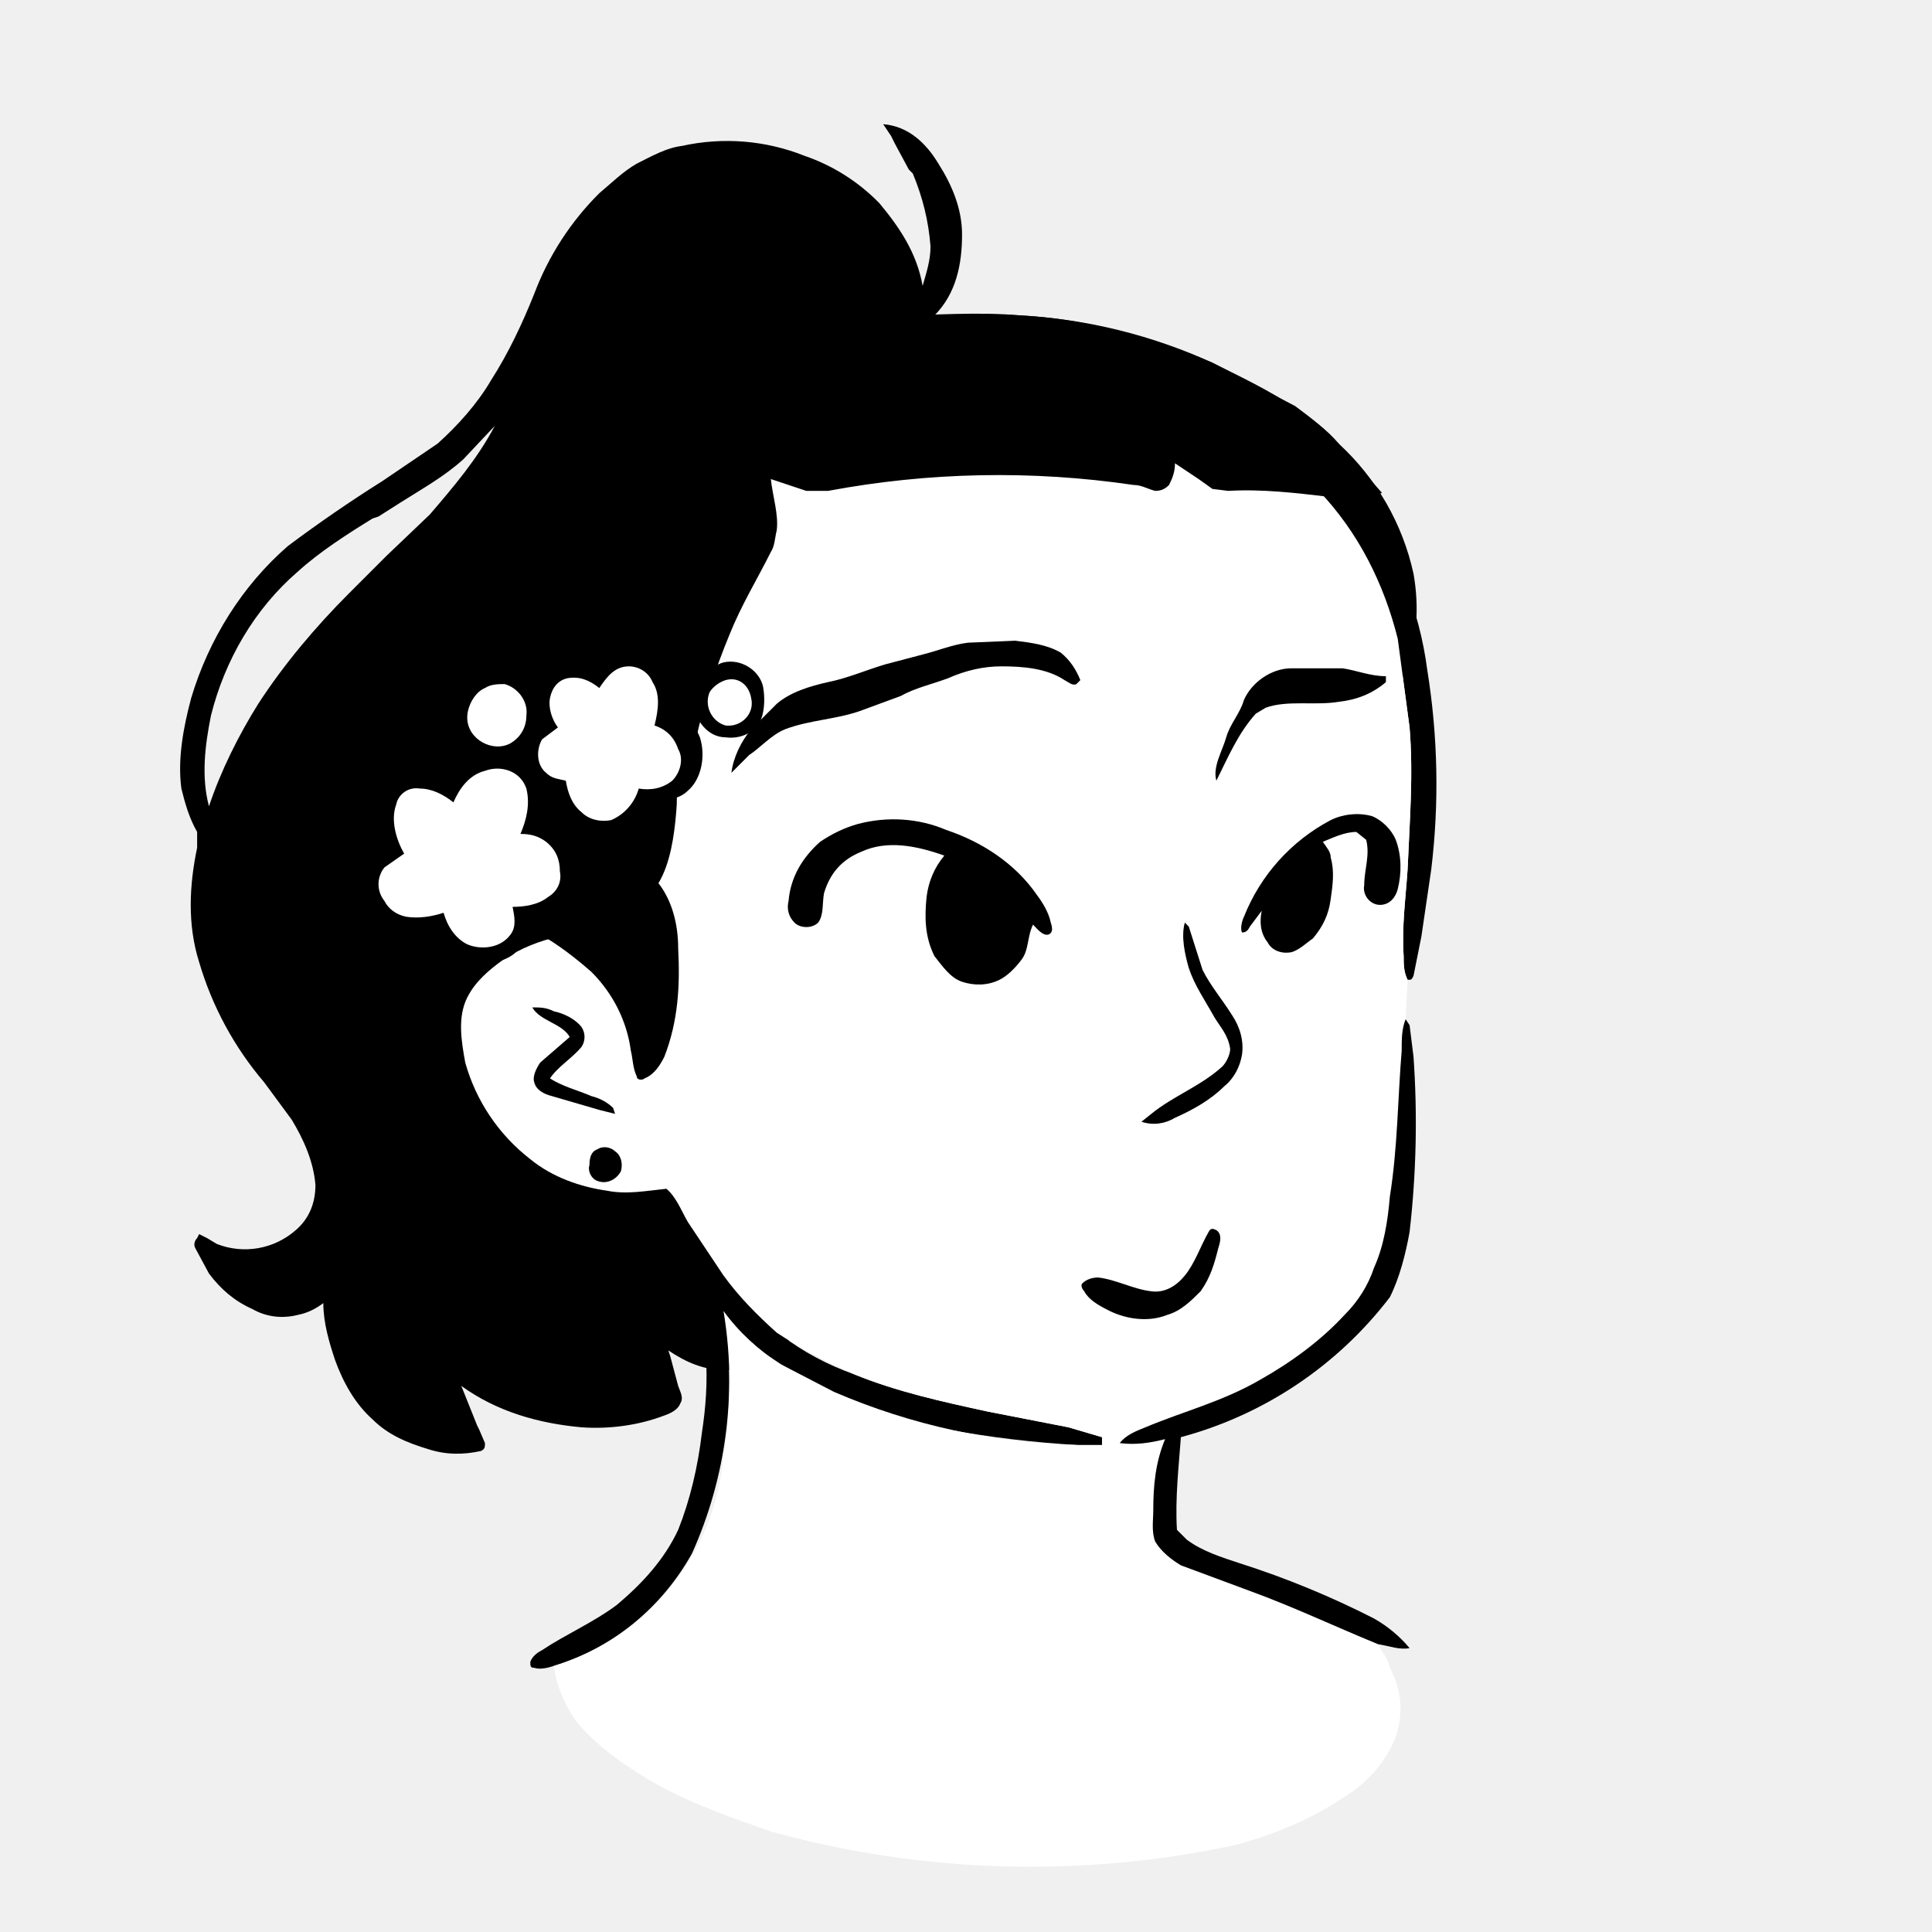
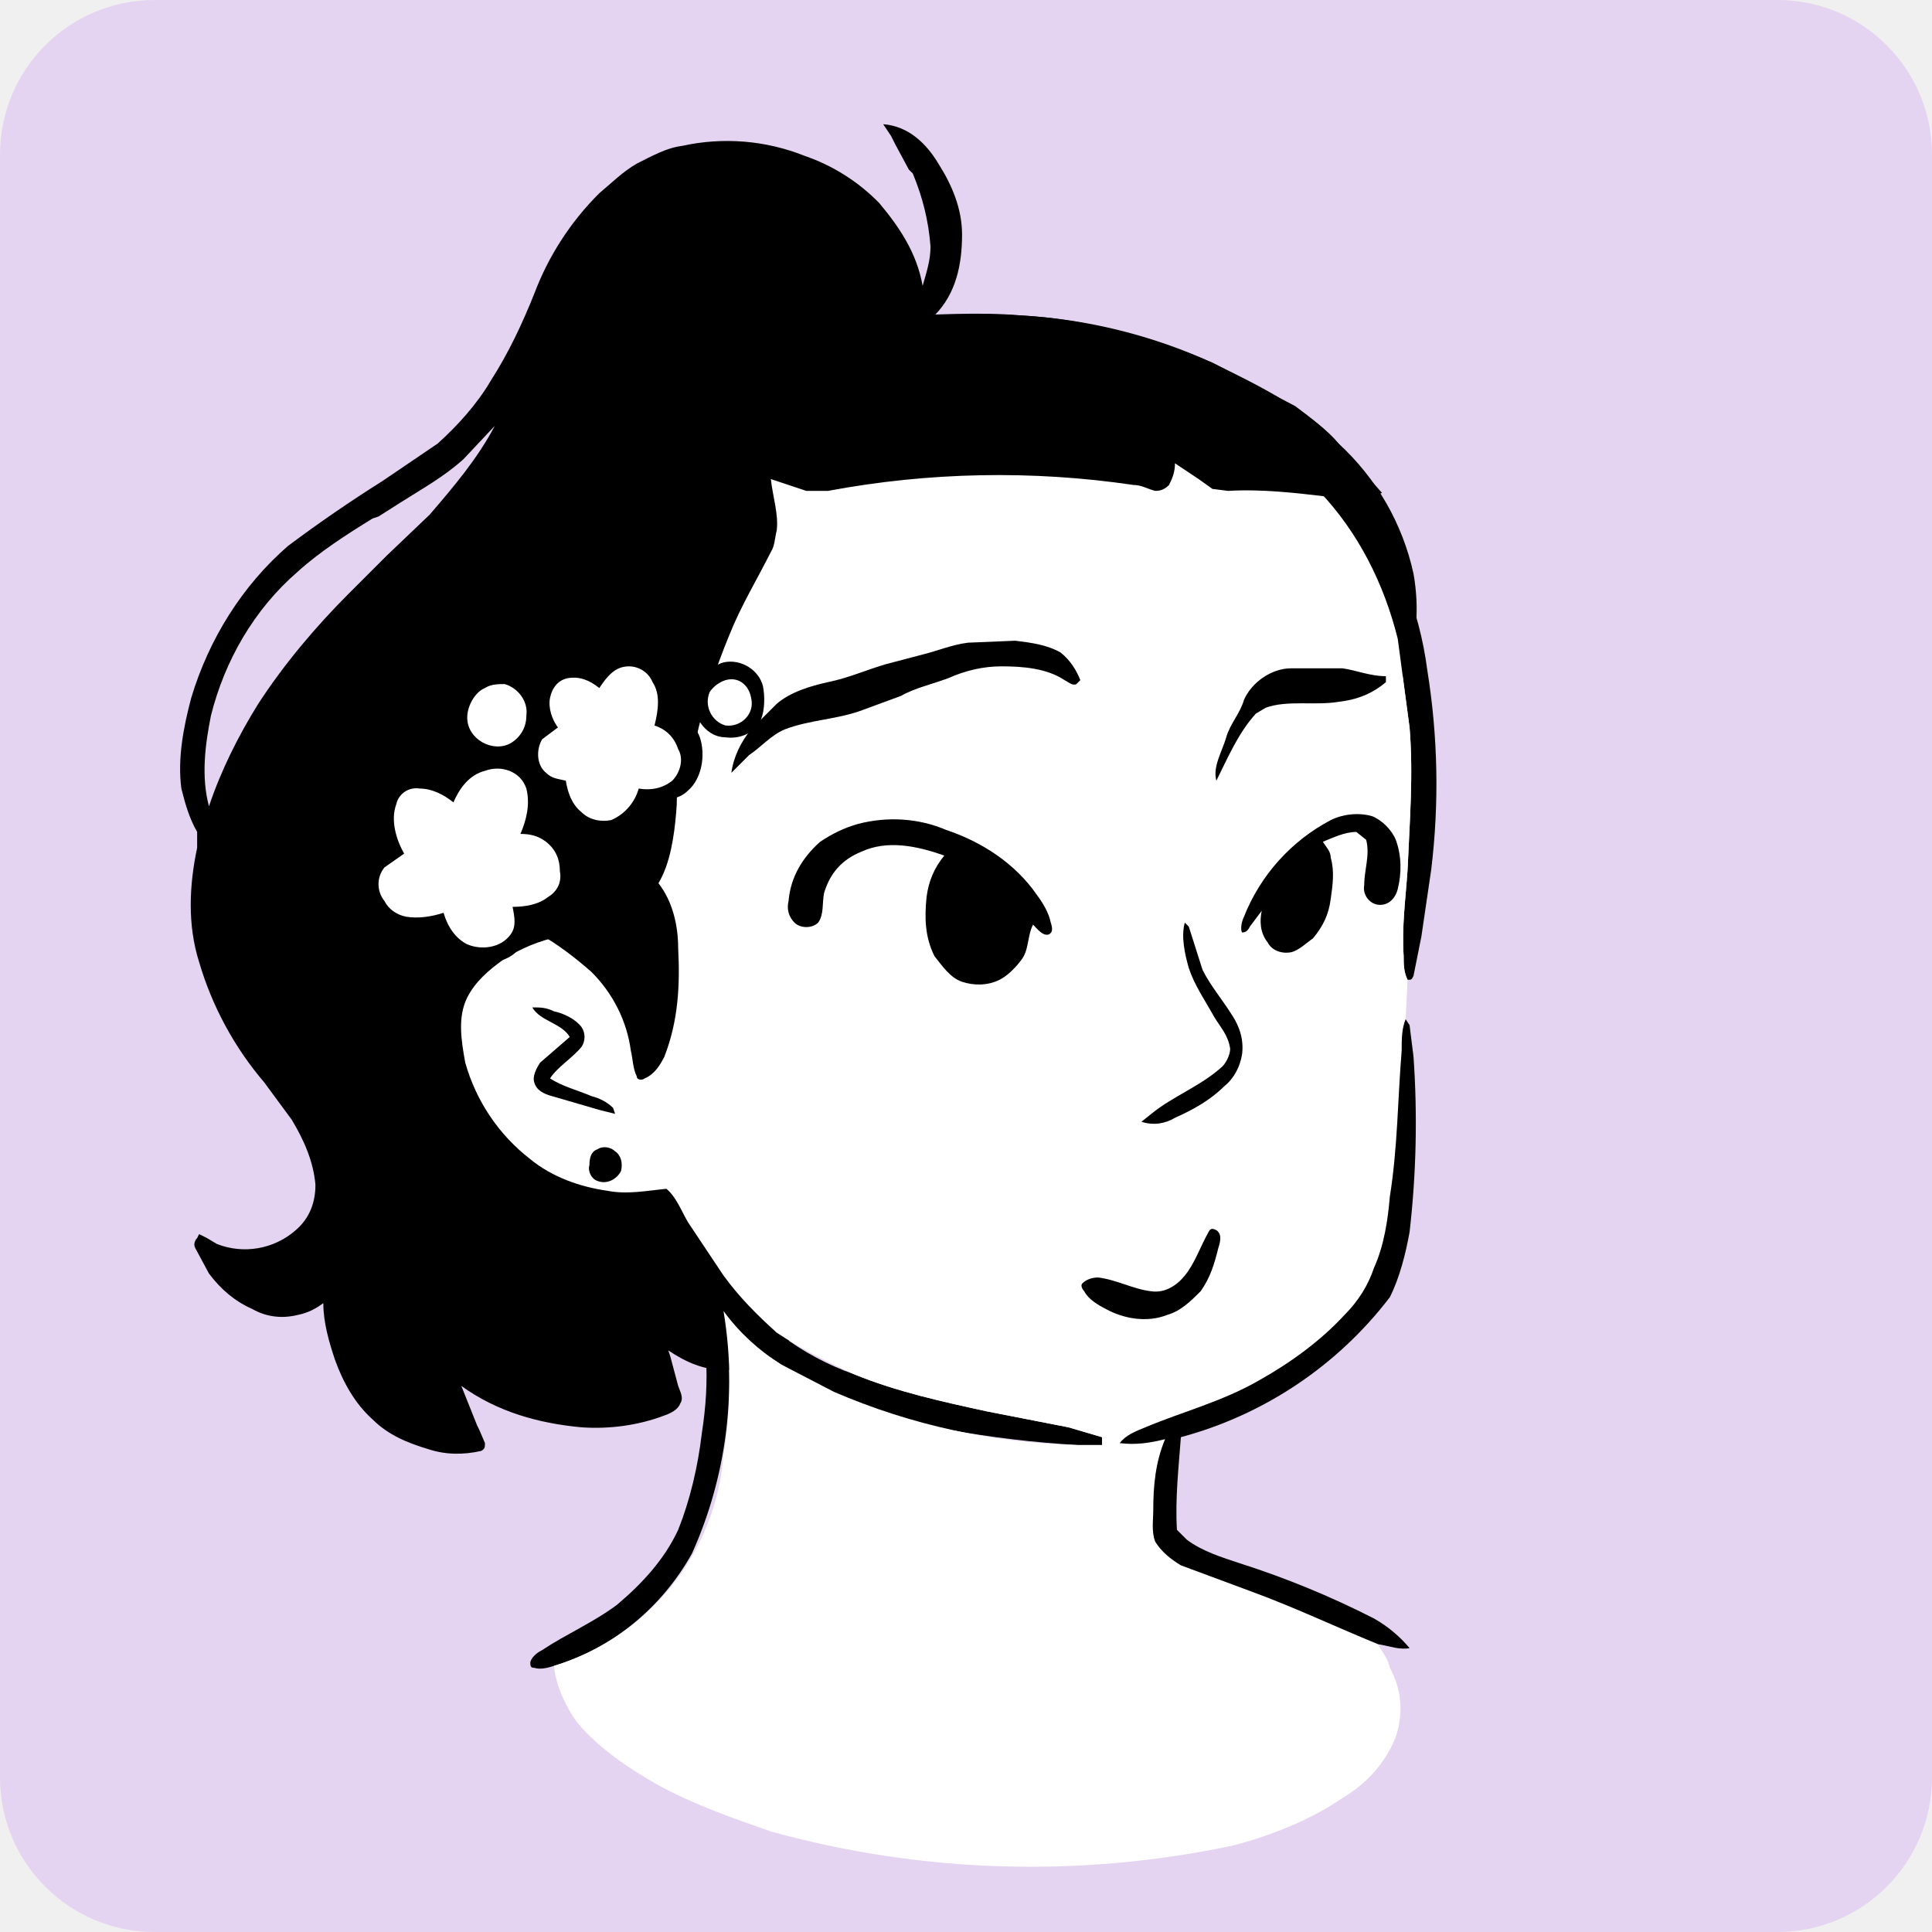
<svg xmlns="http://www.w3.org/2000/svg" viewBox="0 0 980 980" fill="none" shape-rendering="auto">
  <mask id="viewboxMask">
-     <rect width="980" height="980" rx="0" ry="0" x="0" y="0" fill="#fff" />
+     <rect width="980" height="980" rx="78.4" ry="78.4" x="0" y="0" fill="#fff" />
  </mask>
  <g mask="url(#viewboxMask)">
+     <rect fill="#e5d4f1" width="980" height="980" x="0" y="0" />
    <g transform="translate(10 -60)">
      <path fill-rule="evenodd" clip-rule="evenodd" d="M466 143c-6-10-15-19-28-20l4 6 2 4 7 13 2 2c5 12 8 24 9 37 0 7-2 13-4 20-3-17-12-30-22-42a97 97 0 0 0-38-24 106 106 0 0 0-62-5c-8 1-15 5-23 9-7 4-13 10-19 15a143 143 0 0 0-33 51c-6 15-13 30-22 44-7 12-17 23-27 32l-28 19a715 715 0 0 0-48 33c-23 20-40 47-49 77-4 15-7 31-5 46 2 8 4 15 8 22v8c-4 19-5 39 1 58a166 166 0 0 0 33 61l14 19c6 10 11 21 12 33 0 9-3 17-10 23a39 39 0 0 1-40 7l-5-3-4-2-1 2c-1 1-2 3-1 5l7 13c6 8 13 14 22 18 7 4 15 5 23 3 5-1 9-3 13-6 0 10 3 20 6 29 4 11 10 22 19 30 8 8 18 12 28 15 9 3 18 3 27 1 2-1 2-2 2-4l-3-7-1-2-8-20c18 13 39 19 61 21 14 1 29-1 42-6 3-1 7-3 8-6 2-3 0-6-1-9l-4-15-1-3c9 6 18 10 29 10 12 0 25-5 32-15l3-1a541 541 0 0 0-31-129 322 322 0 0 0-25-52l-2-6c0-15-2-32-11-44 7-11 8-25 9-37 0-10 0-20-5-29l4-1 8-1c2-1 3-4 4-6a350 350 0 0 1 30-80l7-14c2-3 2-6 3-10v-4l-2-14-1-9 20 6h10a532 532 0 0 1 153-4l7 2 5 2c2 0 5-1 6-3 3-3 4-7 5-11l3 2 9 7 7 4a62 62 0 0 0 14 1l16 16 1 1a403 403 0 0 1 54 79c4 3 9 1 11-3 7-16 8-34 5-51a126 126 0 0 0-38-66c-6-7-14-13-22-19l-42-22c-21-9-43-16-65-20-25-5-50-5-76-4 11-11 14-26 14-41 0-13-5-25-12-36ZM208 321c12-14 24-28 33-45l-16 17c-10 9-21 15-32 22l-11 7-3 1c-13 8-27 17-38 27-22 19-37 45-44 73-3 15-5 31-1 46 6-18 15-36 25-52 13-20 29-39 46-56l19-19 22-21Z" fill="#000000" />
      <path d="M495 234c28 1 56 6 84 15a201 201 0 0 1 100 65c19 25 31 55 35 86a361 361 0 0 1 2 101l-5 34-4 20c-1 2-1 2-3 2-2-4-2-8-2-12-1-15 1-29 2-44 1-24 3-48 1-72l-6-45c-7-28-20-54-40-75-18-18-40-33-63-43-22-9-44-15-67-19-18-3-36-4-54-4a277 277 0 0 0-128 29c-13 9-25 20-35 32a276 276 0 0 0-55 139c-1 24 0 47 8 70l7 15 12 1 1 3c-3 2-7 2-11 3-10 2-20 6-29 12-7 5-14 11-18 19-5 10-3 22-1 33 5 19 17 37 33 49 11 9 25 14 39 16 10 2 20 0 30-1 5 4 8 12 11 17l18 27a136 136 0 0 0 66 50c22 9 45 14 68 19l41 8 17 5v4h-12a535 535 0 0 1-67-8 255 255 0 0 1-84-33c-11-7-21-16-29-27a214 214 0 0 1-16 123c-15 27-40 48-70 57-3 1-7 2-10 1-2 0-2-1-2-3 1-3 4-5 6-6 12-8 26-14 38-23 13-11 24-23 31-38 6-15 10-32 12-49 2-13 3-26 2-40l-4-38-18-36-19 4a88 88 0 0 1-75-38 93 93 0 0 1-20-58c0-9 3-18 8-25s12-13 19-17c5-4 12-6 18-8l-9-24c-5-22-5-45-2-67a292 292 0 0 1 63-149c9-10 18-19 29-26 7-4 14-5 20-9 43-19 90-25 137-22Z" fill="#000" />
      <path d="M475 243a276 276 0 0 1 121 23c23 10 45 25 63 43 20 21 33 47 40 75l6 45c2 24 0 48-1 72-1 15-3 29-2 44 0 4 0 8 2 12l-1 20c-2 5-2 10-2 16-2 24-2 49-6 74-1 12-3 25-8 36-3 9-8 17-15 24-12 13-27 24-43 33-19 11-39 16-58 24-5 2-10 4-13 8 8 1 15 0 23-2-5 12-6 24-6 36 0 5-1 11 1 16 3 5 8 9 13 12l35 13c22 8 43 18 65 27 2 4 5 7 6 12 6 11 7 23 3 35-5 13-15 24-27 31-16 11-36 19-55 24a494 494 0 0 1-235-7c-20-7-40-14-58-24-14-8-29-18-40-31-6-8-11-19-12-29a122 122 0 0 0 86-107c4-24 4-49 0-73 8 11 18 20 29 27l27 14a331 331 0 0 0 124 27h12v-4l-17-5-41-8c-23-5-46-10-68-19-13-6-27-13-39-21-10-9-19-18-27-29l-18-27c-3-5-6-13-11-17-10 1-20 3-30 1-14-2-28-7-39-16a94 94 0 0 1-33-49c-2-11-4-23 1-33 4-8 11-14 18-19 9-6 19-10 29-12 4-1 8-1 11-3l-1-3-12-1-7-15c-8-23-9-46-7-70a276 276 0 0 1 54-139c10-12 22-23 35-32a277 277 0 0 1 128-30Z" fill="#ffffff" />
      <path d="M260 571c4 0 7 0 11 2 5 1 11 4 14 8 2 3 2 7 0 10-5 6-12 10-16 16 6 4 14 6 21 9 4 1 8 3 11 6l1 3-8-2-24-7c-4-1-8-3-9-7-1-3 1-7 3-10l15-13c-4-7-15-8-19-15ZM703 577l2 3 2 16a483 483 0 0 1-2 89c-2 11-5 23-10 33a198 198 0 0 1-106 71c-1 14-3 31-2 47l5 5c8 6 18 9 27 12a451 451 0 0 1 68 28c7 4 13 9 18 15-5 1-10-1-16-2-22-9-43-19-65-27l-35-13c-5-3-10-7-13-12-2-5-1-11-1-16 0-12 1-24 6-36-8 2-15 3-23 2 3-4 8-6 13-8 19-8 39-13 58-24 16-9 31-20 43-33 7-7 12-15 15-24 5-11 7-24 8-36 4-25 4-50 6-74 0-6 0-11 2-16Z" fill="#000" />
      <path d="M686 474c5 2 10 7 12 12 3 8 3 17 1 25-1 4-4 8-9 8s-9-5-8-10c0-8 3-15 1-23l-5-4c-6 0-12 3-17 5 2 3 4 5 4 8 2 7 1 14 0 21-1 8-4 14-9 20-3 2-7 6-11 7-5 1-10-1-12-5-4-5-4-11-3-16l-6 8c-1 2-2 3-4 3-1-2 0-6 1-8a95 95 0 0 1 44-49c6-3 14-4 21-2ZM470 481c18 6 35 17 46 33 3 4 6 9 7 14 1 3 1 5-1 6-3 1-6-3-8-5-3 6-2 13-6 18-3 4-7 8-11 10-6 3-13 3-19 1s-10-8-14-13c-5-10-5-20-4-30 1-8 4-15 9-21-14-5-29-8-42-2-10 4-16 11-19 21-1 5 0 11-3 15-3 3-9 3-12 0s-4-7-3-11c1-12 7-22 16-30 6-4 12-7 19-9 15-4 31-3 45 3Z" fill="#000000" />
      <path d="M505 385c8 1 16 2 23 6 5 4 8 9 10 14l-2 2c-2 1-4-1-6-2-9-6-21-7-32-7-9 0-18 2-27 6-8 3-17 5-24 9l-19 7c-13 5-27 5-40 10-7 3-12 9-18 13l-9 9c1-8 5-16 10-22l13-13c7-6 17-9 26-11 10-2 19-6 29-9l19-5c8-2 15-5 23-6l24-1ZM671 399c7 1 14 4 22 4v3c-7 6-15 9-24 10-12 2-26-1-37 3l-5 3c-9 10-14 22-20 34-2-7 3-15 5-22s7-12 9-19c4-9 14-16 24-16h26Z" fill="#000000" />
      <path d="M293 643c3-2 7-1 9 1 3 2 4 6 3 10-2 4-7 7-12 5-3-1-5-5-4-8 0-4 1-7 4-8Z" fill="#000000" />
      <path d="m591 528 2 2 7 22c4 8 10 15 15 23 4 6 6 13 5 20-1 6-4 12-9 16-7 7-16 12-25 16-5 3-11 4-17 2l5-4c11-9 25-14 36-24 2-2 4-6 4-9-1-7-5-11-8-16-5-9-10-16-13-25-2-7-4-16-2-23Z" fill="#000000" />
      <path d="M607 684c3 2 2 6 1 9-2 8-4 15-9 22-5 5-10 10-17 12-10 4-22 2-31-3-4-2-9-5-11-9-1-1-2-3-1-4 2-2 5-3 8-3 9 1 18 6 27 7 7 1 13-3 17-8 5-6 8-15 12-22 1-2 2-2 4-1Z" fill="#000000" />
      <path d="M508 220a271 271 0 0 1 97 24c14 7 29 14 42 23 8 5 16 11 22 18l22 25c-9 4-18 3-27 2-17-2-34-4-51-3l-8-1-7-5-12-8c0 4-1 7-3 11-2 2-4 3-7 3-4-1-7-3-11-3a470 470 0 0 0-155 3h-11l-18-6c1 9 4 18 3 26-1 4-1 8-3 11-7 14-15 27-21 42-7 17-13 35-17 53 0 2-1 4-3 5l-12 2c5 9 6 20 5 30-1 12-3 26-9 36 7 9 10 21 10 33 1 19 0 37-7 55-2 4-5 9-10 11-1 1-4 1-4-1-2-4-2-9-3-13-2-15-9-29-20-40-8-7-17-14-26-19-6-2-11-4-16-8l-6-8c-12-32-16-67-12-101a285 285 0 0 1 37-113c10-16 22-30 35-43 10-9 20-17 31-23l14-5 32-11 19-2h43c23 0 44-2 67 0Z" fill="#000000" />
    </g>
    <g transform="translate(10 -60)">
      <path d="M357 396c9-2 18 4 20 12 1 5 1 12-1 17-3 7-11 10-18 9-9 0-16-9-16-18 0-4 2-7 3-11 3-4 8-8 12-9Z" fill="#000000" />
      <path d="M358 405c7-2 12 3 13 9 2 8-5 15-13 14-7-2-11-10-8-17 2-3 5-5 8-6Z" fill="#fff" />
      <path fill-rule="evenodd" clip-rule="evenodd" d="M326 398c-2-4-5-7-9-9-5-1-10 1-14 3-4 1-7 4-9 7-11-4-23 0-30 10-3-4-6-7-10-9-3-1-6 0-9 1l-4 1c-6 1-12 3-16 9-4 7-4 16 0 23 2 5 6 8 11 10-7 1-13 5-17 11l-2-1-9-3c-6 0-12 2-17 6-4 4-8 8-10 13-2 7-1 13 1 20-9 8-13 21-6 32 4 7 10 9 17 11 5 1 11 1 16-1 2 6 6 12 11 15 6 3 14 4 21 1 5-1 10-3 13-8 3-3 3-8 4-12 5-2 9-3 13-7 5-4 9-10 10-16s0-12-2-17c-3-6-9-10-15-12 1-5 2-9 1-14l6 2c2 6 4 11 8 15 7 5 15 7 23 6 6 0 11-4 14-9 2-3 3-7 3-11h1c7 1 14 1 19-4 7-6 9-18 6-27-3-8-9-11-17-14 2-7 2-15-2-22Zm-70 51 2-10-10 6 8 4Z" fill="#000000" />
      <path d="M236 409c3-2 7-2 10-2 7 2 12 9 11 16 0 6-3 11-8 14-9 5-22-2-22-13 0-6 4-13 9-15ZM309 398c5 0 10 3 12 8 4 6 3 14 1 22 6 2 10 6 12 12 3 5 1 12-3 16-5 4-11 5-17 4-2 7-7 13-14 16-5 1-11 0-15-4-5-4-7-10-8-16-4-1-7-1-10-4-5-4-5-12-2-17l8-6c-3-4-5-10-4-15s4-9 9-10c6-1 11 1 16 5 4-6 8-11 15-11ZM257 460c2 8 0 16-3 23 5 0 9 1 13 4 5 4 7 9 7 15 1 5-1 10-6 13-5 4-12 5-18 5 1 5 2 10-1 14-5 7-15 8-22 5-6-3-10-9-12-16-6 2-13 3-19 2-5-1-9-4-11-8-4-5-4-12 0-17l10-7c-4-7-7-17-4-25 1-5 6-9 12-8 6 0 12 3 17 7 3-7 8-14 16-16 8-3 18 0 21 9Z" fill="#fff" />
    </g>
  </g>
</svg>
